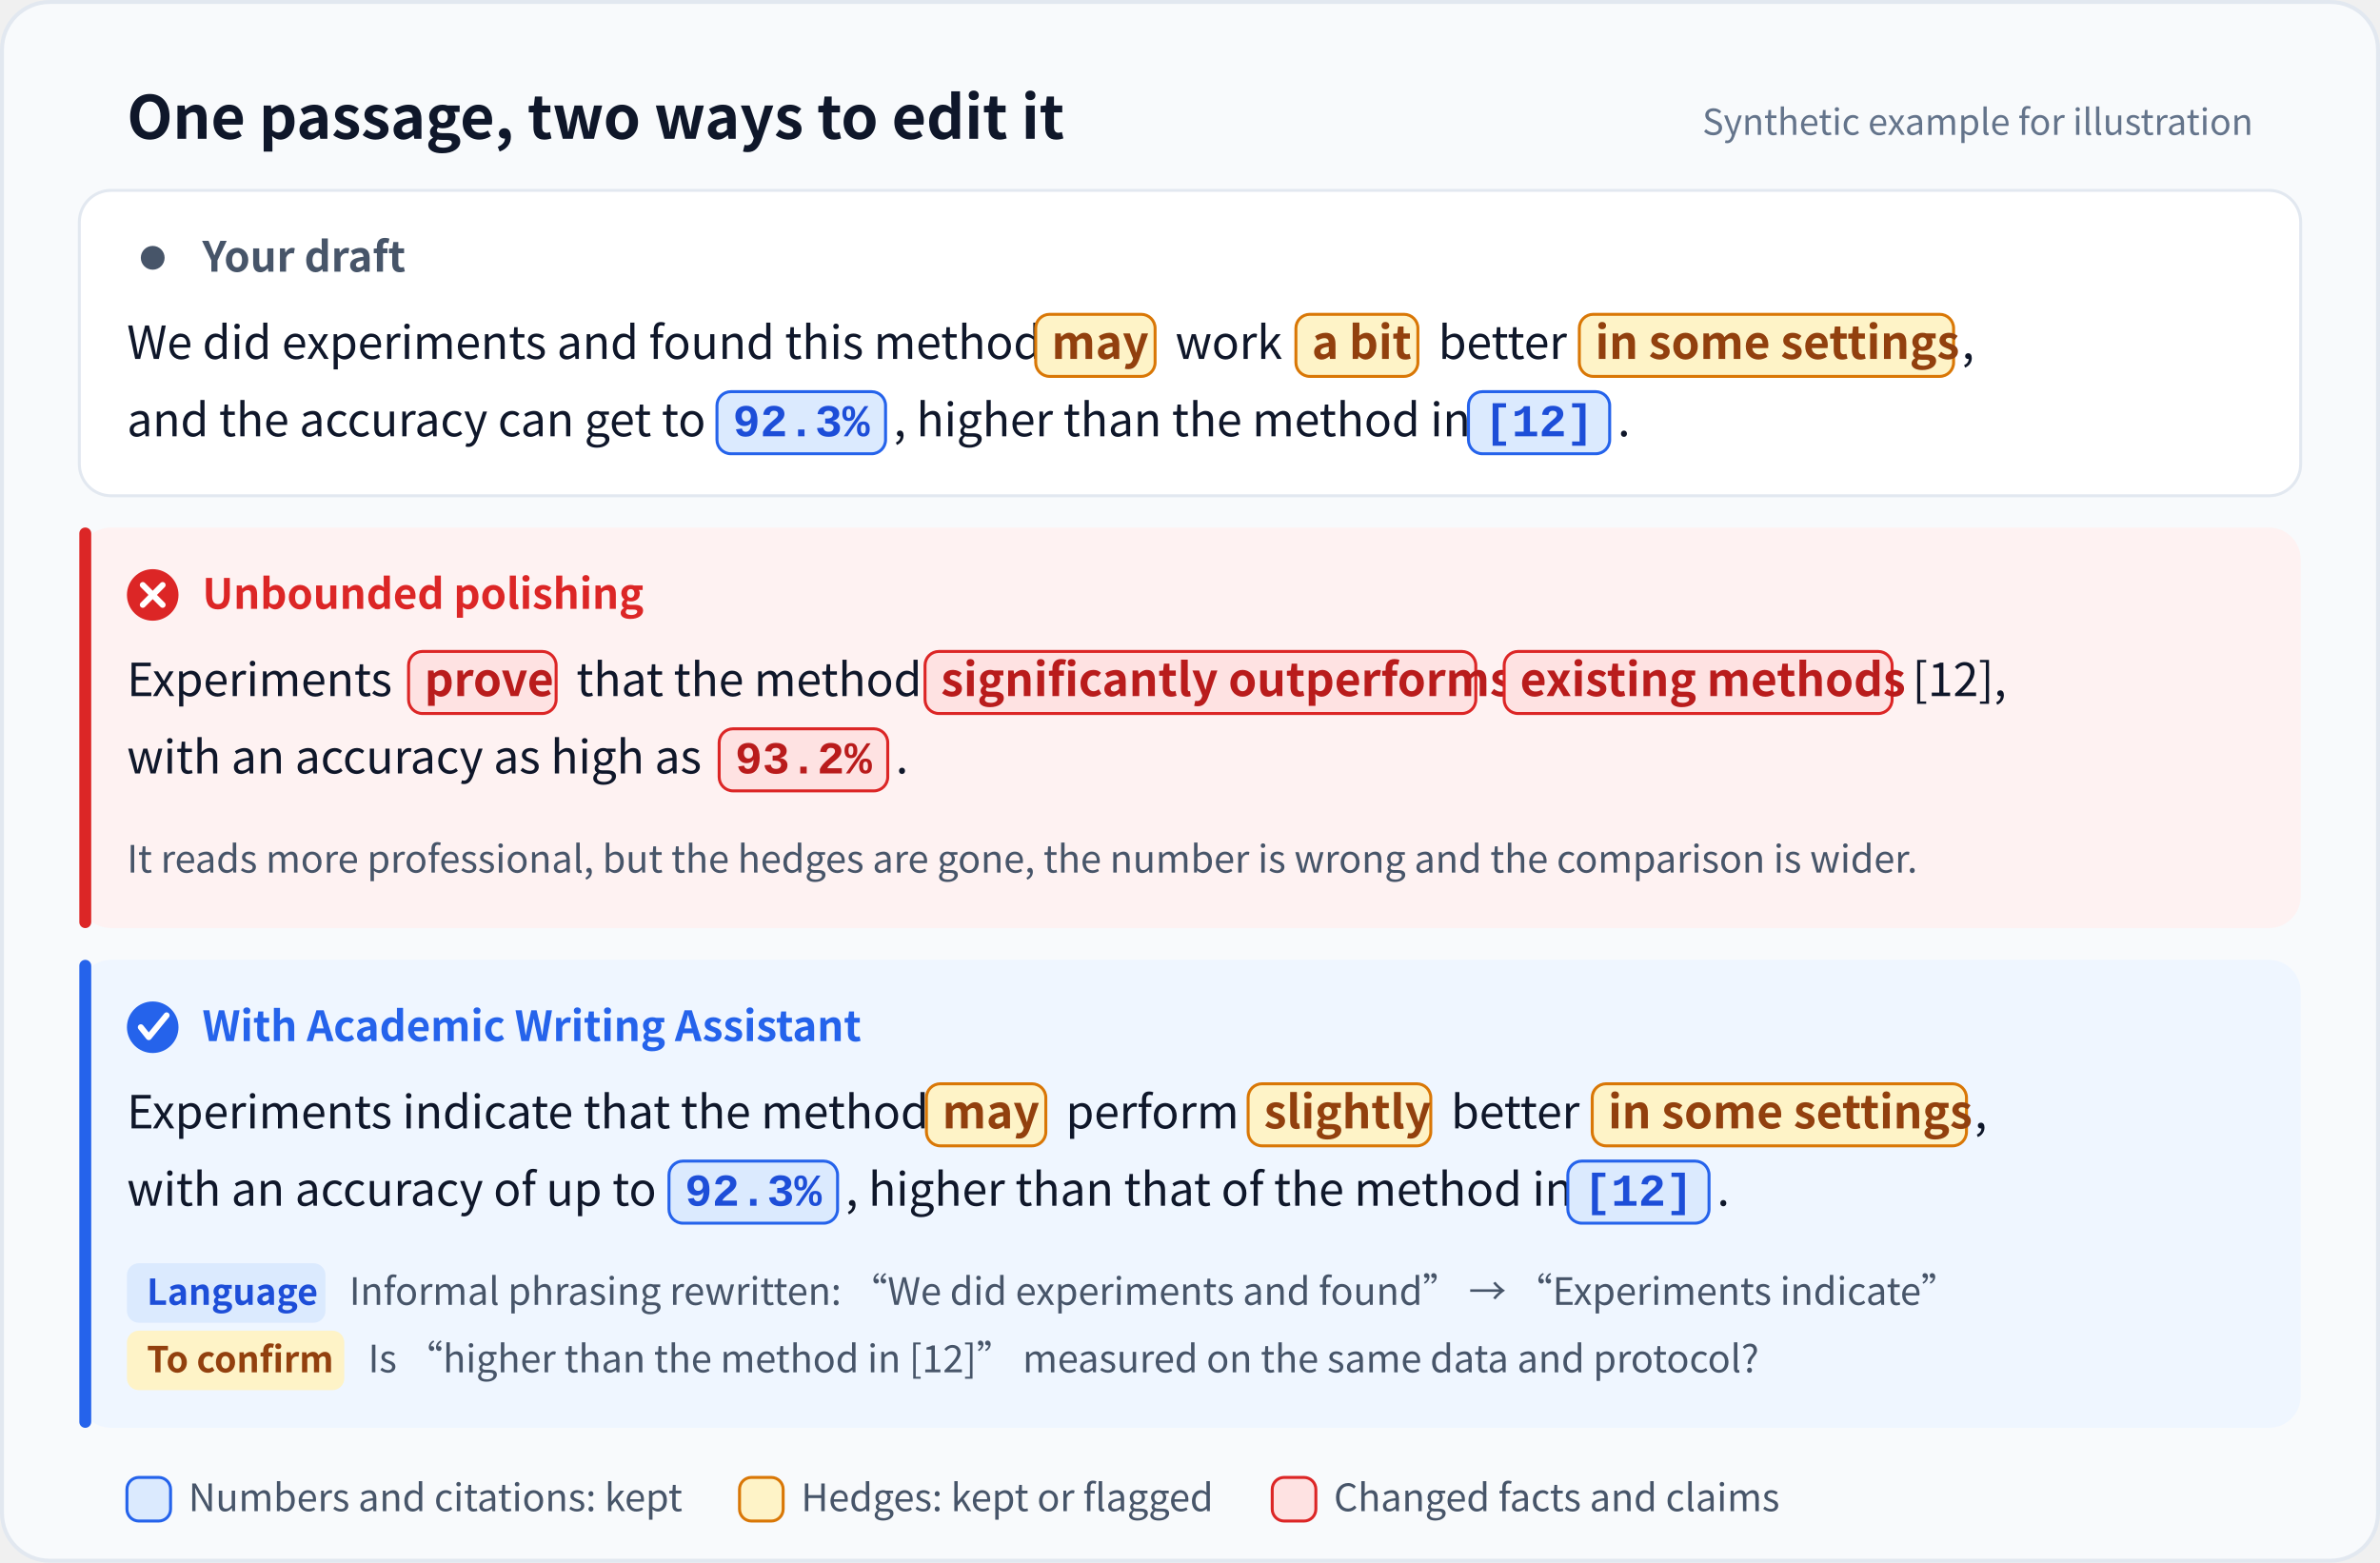
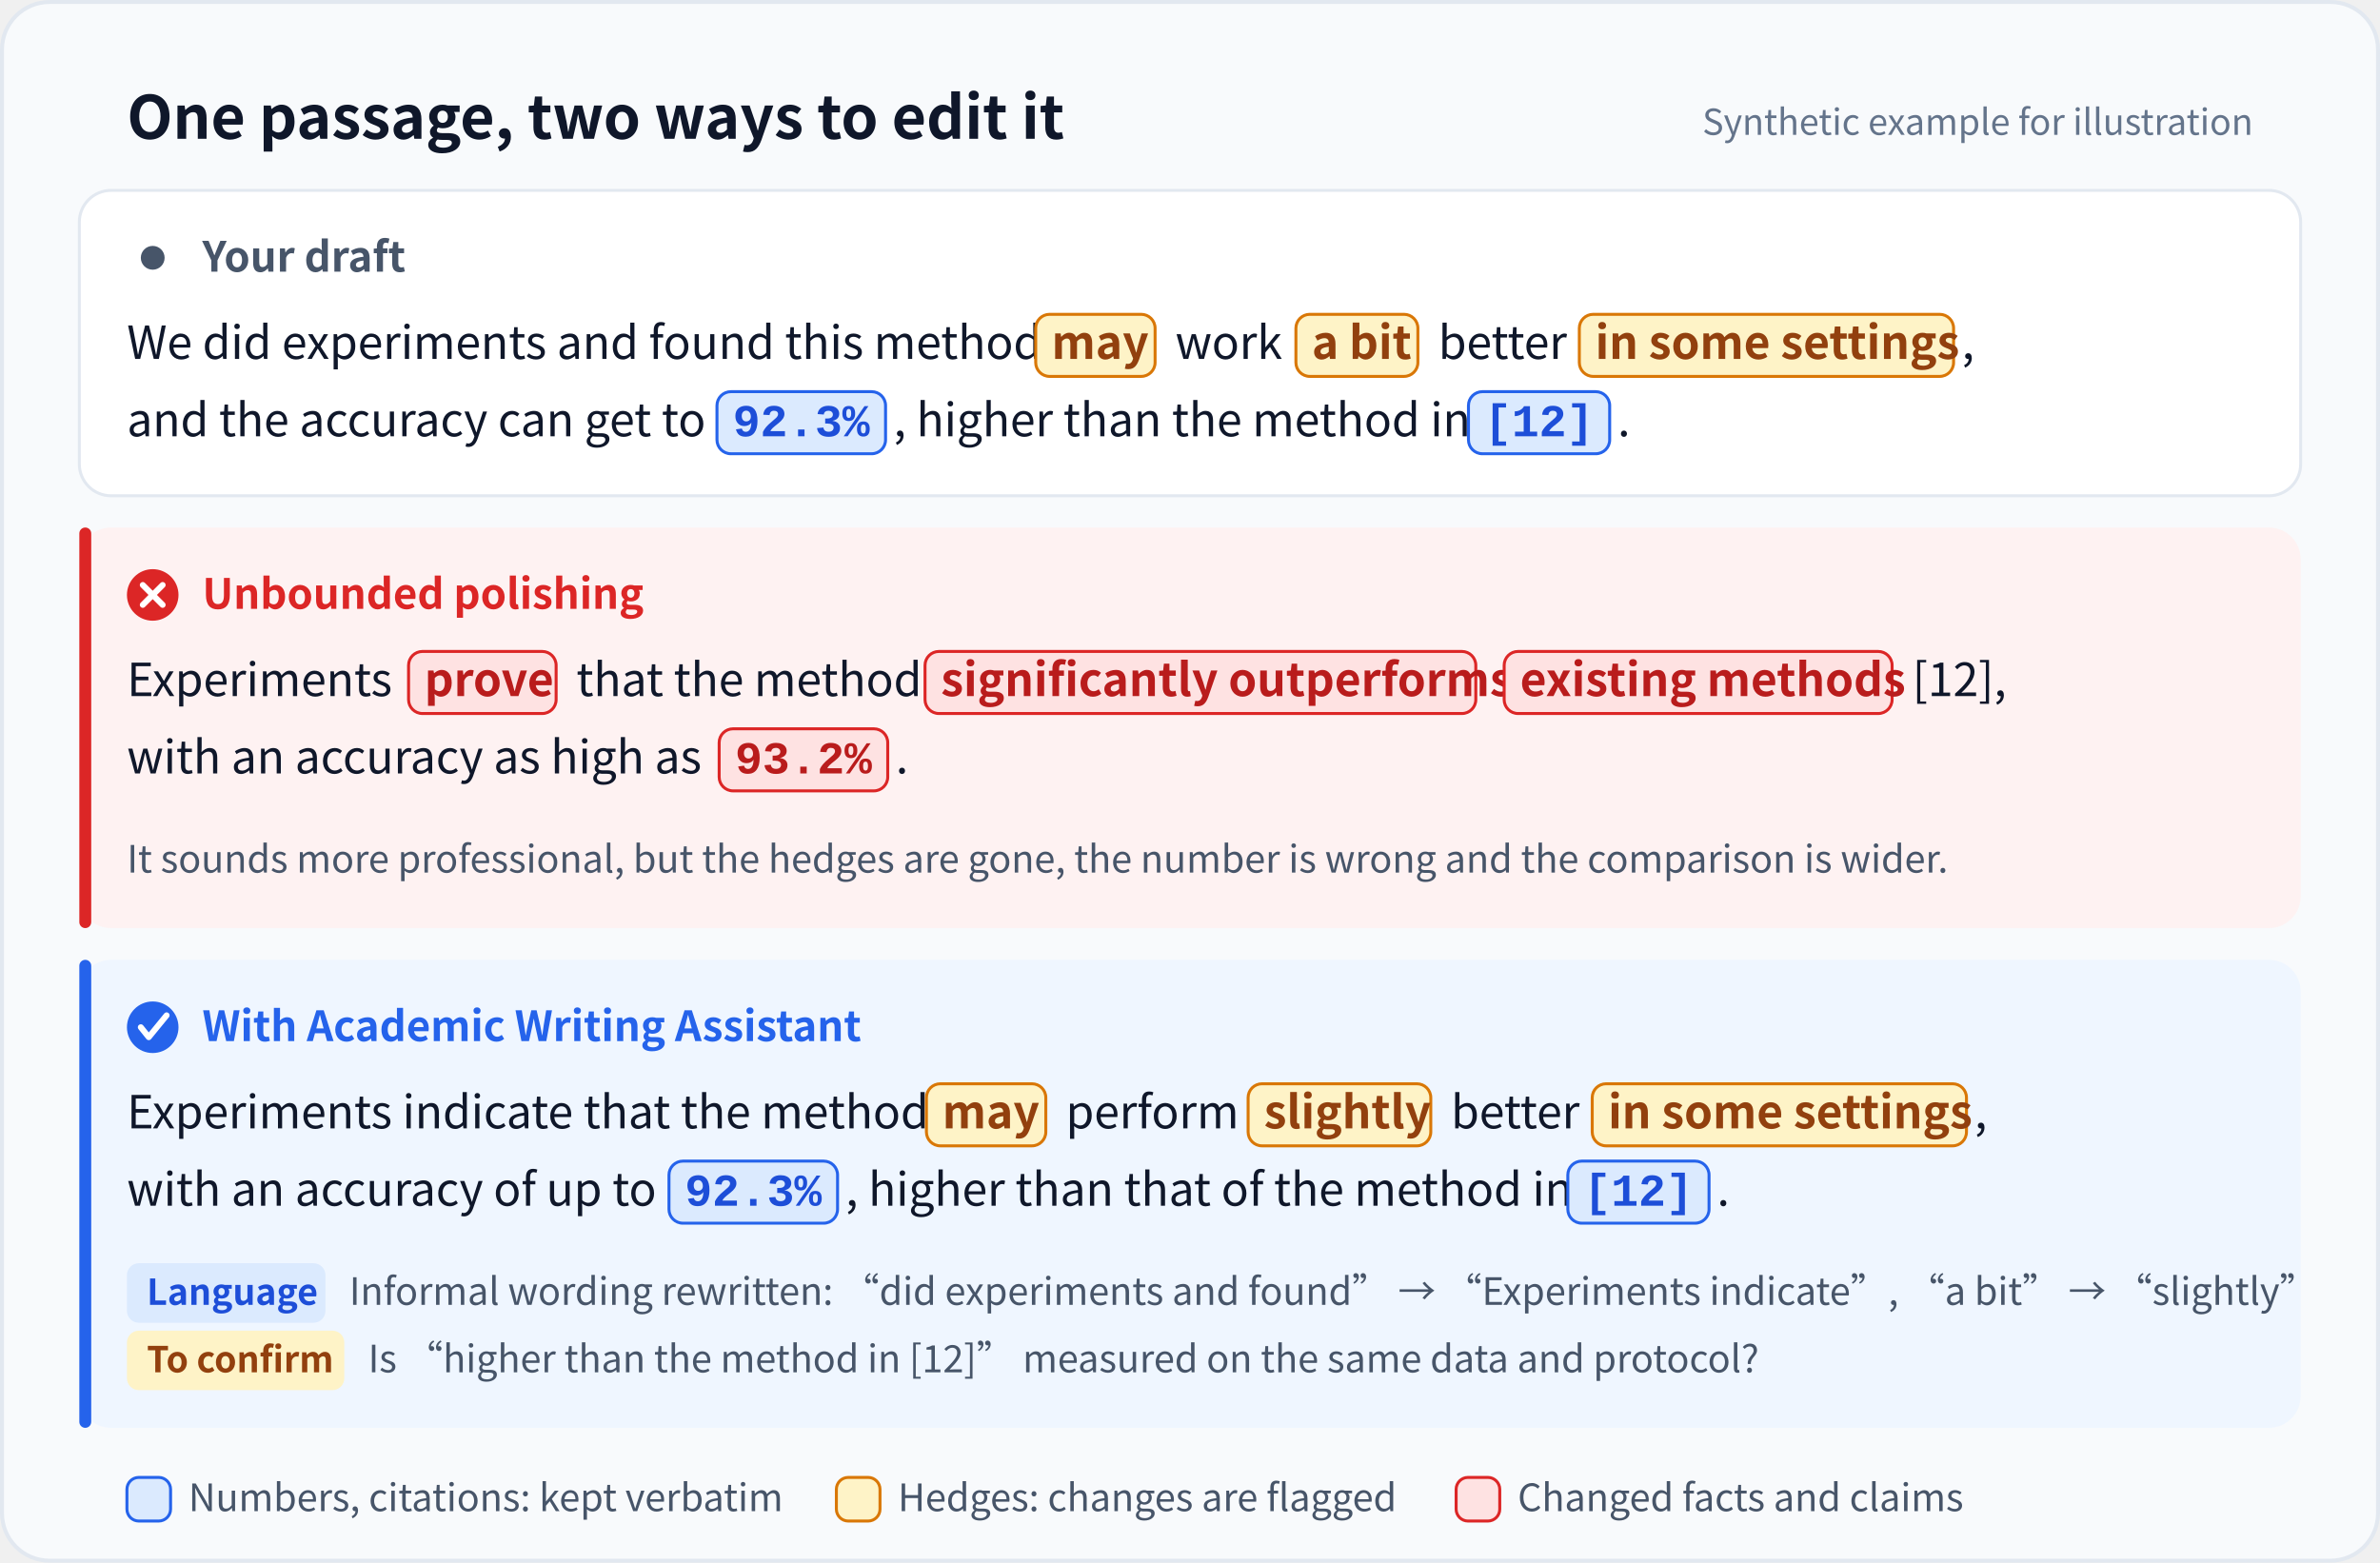
<svg xmlns="http://www.w3.org/2000/svg" width="1200" height="788" viewBox="0 0 1200 788" role="img" aria-labelledby="title desc">
  <rect x="1" y="1" width="1198" height="786" rx="24" fill="#F8FAFC" stroke="#E2E8F0" stroke-width="2" />
  <g id="header">
-     <text x="64.0" y="70.0" font-family="-apple-system, BlinkMacSystemFont, 'Segoe UI', 'PingFang SC', 'Hiragino Sans GB', 'Microsoft YaHei', 'Noto Sans CJK SC', sans-serif" font-size="30" font-weight="700" fill="#0F172A" textLength="439.5" lengthAdjust="spacing">One passage, two ways to edit it</text>
-     <text x="1136.0" y="68.0" font-family="-apple-system, BlinkMacSystemFont, 'Segoe UI', 'PingFang SC', 'Hiragino Sans GB', 'Microsoft YaHei', 'Noto Sans CJK SC', sans-serif" font-size="18" font-weight="400" fill="#64748B" text-anchor="end" textLength="271.6" lengthAdjust="spacing">Synthetic example for illustration</text>
+     <text x="64.0" y="70.0" font-family="-apple-system, BlinkMacSystemFont, 'Segoe UI', 'PingFang SC', 'Hiragino Sans GB', 'Microsoft YaHei', 'Noto Sans CJK SC', sans-serif" font-size="30" font-weight="700" fill="#0F172A" textLength="439.5" lengthAdjust="spacingAndGlyphs">One passage, two ways to edit it</text>
+     <text x="1136.0" y="68.0" font-family="-apple-system, BlinkMacSystemFont, 'Segoe UI', 'PingFang SC', 'Hiragino Sans GB', 'Microsoft YaHei', 'Noto Sans CJK SC', sans-serif" font-size="18" font-weight="400" fill="#64748B" text-anchor="end" textLength="271.6" lengthAdjust="spacingAndGlyphs">Synthetic example for illustration</text>
  </g>
  <g id="original">
    <rect x="40" y="96" width="1120" height="154" rx="16" fill="#FFFFFF" stroke="#E2E8F0" stroke-width="1.5" />
    <circle cx="77" cy="130" r="6" fill="#475569" />
-     <text x="102.0" y="137.0" font-family="-apple-system, BlinkMacSystemFont, 'Segoe UI', 'PingFang SC', 'Hiragino Sans GB', 'Microsoft YaHei', 'Noto Sans CJK SC', sans-serif" font-size="21" font-weight="700" fill="#475569" textLength="95.1" lengthAdjust="spacing">Your draft</text>
-     <text x="64.0" y="181.0" font-family="-apple-system, BlinkMacSystemFont, 'Segoe UI', 'PingFang SC', 'Hiragino Sans GB', 'Microsoft YaHei', 'Noto Sans CJK SC', sans-serif" font-size="23" font-weight="400" fill="#0F172A" textLength="448.0" lengthAdjust="spacing">We did experiments and found this method</text>
+     <text x="102.0" y="137.0" font-family="-apple-system, BlinkMacSystemFont, 'Segoe UI', 'PingFang SC', 'Hiragino Sans GB', 'Microsoft YaHei', 'Noto Sans CJK SC', sans-serif" font-size="21" font-weight="700" fill="#475569" textLength="95.1" lengthAdjust="spacingAndGlyphs">Your draft</text>
+     <text x="64.0" y="181.0" font-family="-apple-system, BlinkMacSystemFont, 'Segoe UI', 'PingFang SC', 'Hiragino Sans GB', 'Microsoft YaHei', 'Noto Sans CJK SC', sans-serif" font-size="23" font-weight="400" fill="#0F172A" textLength="448.0" lengthAdjust="spacingAndGlyphs">We did experiments and found this method</text>
    <rect x="522.2" y="158.5" width="60.2" height="31.3" rx="7" fill="#FEF3C7" stroke="#D97706" stroke-width="1.5" />
-     <text x="530.2" y="181.0" font-family="-apple-system, BlinkMacSystemFont, 'Segoe UI', 'PingFang SC', 'Hiragino Sans GB', 'Microsoft YaHei', 'Noto Sans CJK SC', sans-serif" font-size="23" font-weight="600" fill="#92400E" textLength="44.2" lengthAdjust="spacing">may</text>
-     <text x="592.6" y="181.0" font-family="-apple-system, BlinkMacSystemFont, 'Segoe UI', 'PingFang SC', 'Hiragino Sans GB', 'Microsoft YaHei', 'Noto Sans CJK SC', sans-serif" font-size="23" font-weight="400" fill="#0F172A" textLength="50.6" lengthAdjust="spacing">work</text>
+     <text x="530.2" y="181.0" font-family="-apple-system, BlinkMacSystemFont, 'Segoe UI', 'PingFang SC', 'Hiragino Sans GB', 'Microsoft YaHei', 'Noto Sans CJK SC', sans-serif" font-size="23" font-weight="600" fill="#92400E" textLength="44.2" lengthAdjust="spacingAndGlyphs">may</text>
+     <text x="592.6" y="181.0" font-family="-apple-system, BlinkMacSystemFont, 'Segoe UI', 'PingFang SC', 'Hiragino Sans GB', 'Microsoft YaHei', 'Noto Sans CJK SC', sans-serif" font-size="23" font-weight="400" fill="#0F172A" textLength="50.6" lengthAdjust="spacingAndGlyphs">work</text>
    <rect x="653.4" y="158.5" width="61.5" height="31.3" rx="7" fill="#FEF3C7" stroke="#D97706" stroke-width="1.5" />
-     <text x="661.4" y="181.0" font-family="-apple-system, BlinkMacSystemFont, 'Segoe UI', 'PingFang SC', 'Hiragino Sans GB', 'Microsoft YaHei', 'Noto Sans CJK SC', sans-serif" font-size="23" font-weight="600" fill="#92400E" textLength="45.5" lengthAdjust="spacing">a bit</text>
-     <text x="725.2" y="181.0" font-family="-apple-system, BlinkMacSystemFont, 'Segoe UI', 'PingFang SC', 'Hiragino Sans GB', 'Microsoft YaHei', 'Noto Sans CJK SC', sans-serif" font-size="23" font-weight="400" fill="#0F172A" textLength="61.0" lengthAdjust="spacing">better</text>
+     <text x="661.4" y="181.0" font-family="-apple-system, BlinkMacSystemFont, 'Segoe UI', 'PingFang SC', 'Hiragino Sans GB', 'Microsoft YaHei', 'Noto Sans CJK SC', sans-serif" font-size="23" font-weight="600" fill="#92400E" textLength="45.5" lengthAdjust="spacingAndGlyphs">a bit</text>
+     <text x="725.2" y="181.0" font-family="-apple-system, BlinkMacSystemFont, 'Segoe UI', 'PingFang SC', 'Hiragino Sans GB', 'Microsoft YaHei', 'Noto Sans CJK SC', sans-serif" font-size="23" font-weight="400" fill="#0F172A" textLength="61.0" lengthAdjust="spacingAndGlyphs">better</text>
    <rect x="796.3" y="158.5" width="188.7" height="31.3" rx="7" fill="#FEF3C7" stroke="#D97706" stroke-width="1.5" />
-     <text x="804.3" y="181.0" font-family="-apple-system, BlinkMacSystemFont, 'Segoe UI', 'PingFang SC', 'Hiragino Sans GB', 'Microsoft YaHei', 'Noto Sans CJK SC', sans-serif" font-size="23" font-weight="600" fill="#92400E" textLength="172.7" lengthAdjust="spacing">in some settings</text>
-     <text x="989.1" y="181.0" font-family="-apple-system, BlinkMacSystemFont, 'Segoe UI', 'PingFang SC', 'Hiragino Sans GB', 'Microsoft YaHei', 'Noto Sans CJK SC', sans-serif" font-size="23" font-weight="400" fill="#0F172A" textLength="6.2" lengthAdjust="spacing">,</text>
-     <text x="64.0" y="220.0" font-family="-apple-system, BlinkMacSystemFont, 'Segoe UI', 'PingFang SC', 'Hiragino Sans GB', 'Microsoft YaHei', 'Noto Sans CJK SC', sans-serif" font-size="23" font-weight="400" fill="#0F172A" textLength="287.3" lengthAdjust="spacing">and the accuracy can get to</text>
+     <text x="804.3" y="181.0" font-family="-apple-system, BlinkMacSystemFont, 'Segoe UI', 'PingFang SC', 'Hiragino Sans GB', 'Microsoft YaHei', 'Noto Sans CJK SC', sans-serif" font-size="23" font-weight="600" fill="#92400E" textLength="172.7" lengthAdjust="spacingAndGlyphs">in some settings</text>
+     <text x="989.1" y="181.0" font-family="-apple-system, BlinkMacSystemFont, 'Segoe UI', 'PingFang SC', 'Hiragino Sans GB', 'Microsoft YaHei', 'Noto Sans CJK SC', sans-serif" font-size="23" font-weight="400" fill="#0F172A" textLength="6.2" lengthAdjust="spacingAndGlyphs">,</text>
+     <text x="64.0" y="220.0" font-family="-apple-system, BlinkMacSystemFont, 'Segoe UI', 'PingFang SC', 'Hiragino Sans GB', 'Microsoft YaHei', 'Noto Sans CJK SC', sans-serif" font-size="23" font-weight="400" fill="#0F172A" textLength="287.3" lengthAdjust="spacingAndGlyphs">and the accuracy can get to</text>
    <rect x="361.5" y="197.5" width="85.0" height="31.3" rx="7" fill="#DBEAFE" stroke="#2563EB" stroke-width="1.5" />
-     <text x="369.5" y="220.0" font-family="ui-monospace, SFMono-Regular, Menlo, Consolas, 'Liberation Mono', monospace" font-size="23" font-weight="600" fill="#1D4ED8" textLength="69.0" lengthAdjust="spacing">92.3%</text>
-     <text x="450.5" y="220.0" font-family="-apple-system, BlinkMacSystemFont, 'Segoe UI', 'PingFang SC', 'Hiragino Sans GB', 'Microsoft YaHei', 'Noto Sans CJK SC', sans-serif" font-size="23" font-weight="400" fill="#0F172A" textLength="279.7" lengthAdjust="spacing">, higher than the method in</text>
+     <text x="369.5" y="220.0" font-family="ui-monospace, SFMono-Regular, Menlo, Consolas, 'Liberation Mono', monospace" font-size="23" font-weight="600" fill="#1D4ED8" textLength="69.0" lengthAdjust="spacingAndGlyphs">92.3%</text>
+     <text x="450.5" y="220.0" font-family="-apple-system, BlinkMacSystemFont, 'Segoe UI', 'PingFang SC', 'Hiragino Sans GB', 'Microsoft YaHei', 'Noto Sans CJK SC', sans-serif" font-size="23" font-weight="400" fill="#0F172A" textLength="279.7" lengthAdjust="spacingAndGlyphs">, higher than the method in</text>
    <rect x="740.4" y="197.5" width="71.2" height="31.3" rx="7" fill="#DBEAFE" stroke="#2563EB" stroke-width="1.5" />
-     <text x="748.4" y="220.0" font-family="ui-monospace, SFMono-Regular, Menlo, Consolas, 'Liberation Mono', monospace" font-size="23" font-weight="600" fill="#1D4ED8" textLength="55.2" lengthAdjust="spacing">[12]</text>
-     <text x="815.6" y="220.0" font-family="-apple-system, BlinkMacSystemFont, 'Segoe UI', 'PingFang SC', 'Hiragino Sans GB', 'Microsoft YaHei', 'Noto Sans CJK SC', sans-serif" font-size="23" font-weight="400" fill="#0F172A" textLength="6.2" lengthAdjust="spacing">.</text>
+     <text x="748.4" y="220.0" font-family="ui-monospace, SFMono-Regular, Menlo, Consolas, 'Liberation Mono', monospace" font-size="23" font-weight="600" fill="#1D4ED8" textLength="55.2" lengthAdjust="spacingAndGlyphs">[12]</text>
+     <text x="815.6" y="220.0" font-family="-apple-system, BlinkMacSystemFont, 'Segoe UI', 'PingFang SC', 'Hiragino Sans GB', 'Microsoft YaHei', 'Noto Sans CJK SC', sans-serif" font-size="23" font-weight="400" fill="#0F172A" textLength="6.2" lengthAdjust="spacingAndGlyphs">.</text>
  </g>
  <g id="unbounded">
    <rect x="40" y="266" width="1120" height="202" rx="16" fill="#FEF2F2" />
    <rect x="40" y="266" width="6" height="202" rx="3" fill="#DC2626" />
    <circle cx="77" cy="300" r="13" fill="#DC2626" />
    <path d="M72 295L82 305M82 295L72 305" fill="none" stroke="#FFFFFF" stroke-width="3" stroke-linecap="round" />
-     <text x="102.0" y="307.0" font-family="-apple-system, BlinkMacSystemFont, 'Segoe UI', 'PingFang SC', 'Hiragino Sans GB', 'Microsoft YaHei', 'Noto Sans CJK SC', sans-serif" font-size="21" font-weight="700" fill="#DC2626" textLength="201.6" lengthAdjust="spacing">Unbounded polishing</text>
-     <text x="64.0" y="351.0" font-family="-apple-system, BlinkMacSystemFont, 'Segoe UI', 'PingFang SC', 'Hiragino Sans GB', 'Microsoft YaHei', 'Noto Sans CJK SC', sans-serif" font-size="23" font-weight="400" fill="#0F172A" textLength="131.8" lengthAdjust="spacing">Experiments</text>
+     <text x="102.0" y="307.0" font-family="-apple-system, BlinkMacSystemFont, 'Segoe UI', 'PingFang SC', 'Hiragino Sans GB', 'Microsoft YaHei', 'Noto Sans CJK SC', sans-serif" font-size="21" font-weight="700" fill="#DC2626" textLength="201.6" lengthAdjust="spacingAndGlyphs">Unbounded polishing</text>
+     <text x="64.0" y="351.0" font-family="-apple-system, BlinkMacSystemFont, 'Segoe UI', 'PingFang SC', 'Hiragino Sans GB', 'Microsoft YaHei', 'Noto Sans CJK SC', sans-serif" font-size="23" font-weight="400" fill="#0F172A" textLength="131.8" lengthAdjust="spacingAndGlyphs">Experiments</text>
    <rect x="206.0" y="328.5" width="74.4" height="31.3" rx="7" fill="#FEE2E2" stroke="#DC2626" stroke-width="1.5" />
-     <text x="214.0" y="351.0" font-family="-apple-system, BlinkMacSystemFont, 'Segoe UI', 'PingFang SC', 'Hiragino Sans GB', 'Microsoft YaHei', 'Noto Sans CJK SC', sans-serif" font-size="23" font-weight="600" fill="#B91C1C" textLength="58.4" lengthAdjust="spacing">prove</text>
-     <text x="290.6" y="351.0" font-family="-apple-system, BlinkMacSystemFont, 'Segoe UI', 'PingFang SC', 'Hiragino Sans GB', 'Microsoft YaHei', 'Noto Sans CJK SC', sans-serif" font-size="23" font-weight="400" fill="#0F172A" textLength="165.6" lengthAdjust="spacing">that the method</text>
+     <text x="214.0" y="351.0" font-family="-apple-system, BlinkMacSystemFont, 'Segoe UI', 'PingFang SC', 'Hiragino Sans GB', 'Microsoft YaHei', 'Noto Sans CJK SC', sans-serif" font-size="23" font-weight="600" fill="#B91C1C" textLength="58.4" lengthAdjust="spacingAndGlyphs">prove</text>
+     <text x="290.6" y="351.0" font-family="-apple-system, BlinkMacSystemFont, 'Segoe UI', 'PingFang SC', 'Hiragino Sans GB', 'Microsoft YaHei', 'Noto Sans CJK SC', sans-serif" font-size="23" font-weight="400" fill="#0F172A" textLength="165.6" lengthAdjust="spacingAndGlyphs">that the method</text>
    <rect x="466.4" y="328.5" width="277.7" height="31.3" rx="7" fill="#FEE2E2" stroke="#DC2626" stroke-width="1.5" />
-     <text x="474.4" y="351.0" font-family="-apple-system, BlinkMacSystemFont, 'Segoe UI', 'PingFang SC', 'Hiragino Sans GB', 'Microsoft YaHei', 'Noto Sans CJK SC', sans-serif" font-size="23" font-weight="600" fill="#B91C1C" textLength="261.7" lengthAdjust="spacing">significantly outperforms</text>
+     <text x="474.4" y="351.0" font-family="-apple-system, BlinkMacSystemFont, 'Segoe UI', 'PingFang SC', 'Hiragino Sans GB', 'Microsoft YaHei', 'Noto Sans CJK SC', sans-serif" font-size="23" font-weight="600" fill="#B91C1C" textLength="261.7" lengthAdjust="spacingAndGlyphs">significantly outperforms</text>
    <rect x="758.4" y="328.5" width="195.6" height="31.3" rx="7" fill="#FEE2E2" stroke="#DC2626" stroke-width="1.5" />
-     <text x="766.4" y="351.0" font-family="-apple-system, BlinkMacSystemFont, 'Segoe UI', 'PingFang SC', 'Hiragino Sans GB', 'Microsoft YaHei', 'Noto Sans CJK SC', sans-serif" font-size="23" font-weight="600" fill="#B91C1C" textLength="179.6" lengthAdjust="spacing">existing methods</text>
-     <text x="964.2" y="351.0" font-family="-apple-system, BlinkMacSystemFont, 'Segoe UI', 'PingFang SC', 'Hiragino Sans GB', 'Microsoft YaHei', 'Noto Sans CJK SC', sans-serif" font-size="23" font-weight="400" fill="#0F172A" textLength="49.4" lengthAdjust="spacing">[12],</text>
-     <text x="64.0" y="390.0" font-family="-apple-system, BlinkMacSystemFont, 'Segoe UI', 'PingFang SC', 'Hiragino Sans GB', 'Microsoft YaHei', 'Noto Sans CJK SC', sans-serif" font-size="23" font-weight="400" fill="#0F172A" textLength="288.4" lengthAdjust="spacing">with an accuracy as high as</text>
+     <text x="766.4" y="351.0" font-family="-apple-system, BlinkMacSystemFont, 'Segoe UI', 'PingFang SC', 'Hiragino Sans GB', 'Microsoft YaHei', 'Noto Sans CJK SC', sans-serif" font-size="23" font-weight="600" fill="#B91C1C" textLength="179.6" lengthAdjust="spacingAndGlyphs">existing methods</text>
+     <text x="964.2" y="351.0" font-family="-apple-system, BlinkMacSystemFont, 'Segoe UI', 'PingFang SC', 'Hiragino Sans GB', 'Microsoft YaHei', 'Noto Sans CJK SC', sans-serif" font-size="23" font-weight="400" fill="#0F172A" textLength="49.4" lengthAdjust="spacingAndGlyphs">[12],</text>
+     <text x="64.0" y="390.0" font-family="-apple-system, BlinkMacSystemFont, 'Segoe UI', 'PingFang SC', 'Hiragino Sans GB', 'Microsoft YaHei', 'Noto Sans CJK SC', sans-serif" font-size="23" font-weight="400" fill="#0F172A" textLength="288.4" lengthAdjust="spacingAndGlyphs">with an accuracy as high as</text>
    <rect x="362.6" y="367.5" width="85.0" height="31.3" rx="7" fill="#FEE2E2" stroke="#DC2626" stroke-width="1.5" />
-     <text x="370.6" y="390.0" font-family="ui-monospace, SFMono-Regular, Menlo, Consolas, 'Liberation Mono', monospace" font-size="23" font-weight="600" fill="#B91C1C" textLength="69.0" lengthAdjust="spacing">93.2%</text>
-     <text x="451.6" y="390.0" font-family="-apple-system, BlinkMacSystemFont, 'Segoe UI', 'PingFang SC', 'Hiragino Sans GB', 'Microsoft YaHei', 'Noto Sans CJK SC', sans-serif" font-size="23" font-weight="400" fill="#0F172A" textLength="6.2" lengthAdjust="spacing">.</text>
-     <text x="64.0" y="440.0" font-family="-apple-system, BlinkMacSystemFont, 'Segoe UI', 'PingFang SC', 'Hiragino Sans GB', 'Microsoft YaHei', 'Noto Sans CJK SC', sans-serif" font-size="19" font-weight="400" fill="#475569" textLength="881.4" lengthAdjust="spacing">It reads more professional, but the hedges are gone, the number is wrong and the comparison is wider.</text>
+     <text x="370.6" y="390.0" font-family="ui-monospace, SFMono-Regular, Menlo, Consolas, 'Liberation Mono', monospace" font-size="23" font-weight="600" fill="#B91C1C" textLength="69.0" lengthAdjust="spacingAndGlyphs">93.2%</text>
+     <text x="451.6" y="390.0" font-family="-apple-system, BlinkMacSystemFont, 'Segoe UI', 'PingFang SC', 'Hiragino Sans GB', 'Microsoft YaHei', 'Noto Sans CJK SC', sans-serif" font-size="23" font-weight="400" fill="#0F172A" textLength="6.2" lengthAdjust="spacingAndGlyphs">.</text>
+     <text x="64.0" y="440.0" font-family="-apple-system, BlinkMacSystemFont, 'Segoe UI', 'PingFang SC', 'Hiragino Sans GB', 'Microsoft YaHei', 'Noto Sans CJK SC', sans-serif" font-size="19" font-weight="400" fill="#475569" textLength="897.4" lengthAdjust="spacingAndGlyphs">It sounds more professional, but the hedges are gone, the number is wrong and the comparison is wider.</text>
  </g>
  <g id="skill">
    <rect x="40" y="484" width="1120" height="236" rx="16" fill="#EFF6FF" />
    <rect x="40" y="484" width="6" height="236" rx="3" fill="#2563EB" />
    <circle cx="77" cy="518" r="13" fill="#2563EB" />
    <path d="M71 518L75 523L84 512" fill="none" stroke="#FFFFFF" stroke-width="3" stroke-linecap="round" stroke-linejoin="round" />
-     <text x="102.0" y="525.0" font-family="-apple-system, BlinkMacSystemFont, 'Segoe UI', 'PingFang SC', 'Hiragino Sans GB', 'Microsoft YaHei', 'Noto Sans CJK SC', sans-serif" font-size="21" font-weight="700" fill="#2563EB" textLength="311.8" lengthAdjust="spacing">With Academic Writing Assistant</text>
-     <text x="64.0" y="569.0" font-family="-apple-system, BlinkMacSystemFont, 'Segoe UI', 'PingFang SC', 'Hiragino Sans GB', 'Microsoft YaHei', 'Noto Sans CJK SC', sans-serif" font-size="23" font-weight="400" fill="#0F172A" textLength="392.8" lengthAdjust="spacing">Experiments indicate that the method</text>
+     <text x="102.0" y="525.0" font-family="-apple-system, BlinkMacSystemFont, 'Segoe UI', 'PingFang SC', 'Hiragino Sans GB', 'Microsoft YaHei', 'Noto Sans CJK SC', sans-serif" font-size="21" font-weight="700" fill="#2563EB" textLength="311.8" lengthAdjust="spacingAndGlyphs">With Academic Writing Assistant</text>
+     <text x="64.0" y="569.0" font-family="-apple-system, BlinkMacSystemFont, 'Segoe UI', 'PingFang SC', 'Hiragino Sans GB', 'Microsoft YaHei', 'Noto Sans CJK SC', sans-serif" font-size="23" font-weight="400" fill="#0F172A" textLength="392.8" lengthAdjust="spacingAndGlyphs">Experiments indicate that the method</text>
    <rect x="467.1" y="546.5" width="60.2" height="31.3" rx="7" fill="#FEF3C7" stroke="#D97706" stroke-width="1.5" />
-     <text x="475.1" y="569.0" font-family="-apple-system, BlinkMacSystemFont, 'Segoe UI', 'PingFang SC', 'Hiragino Sans GB', 'Microsoft YaHei', 'Noto Sans CJK SC', sans-serif" font-size="23" font-weight="600" fill="#92400E" textLength="44.2" lengthAdjust="spacing">may</text>
-     <text x="537.4" y="569.0" font-family="-apple-system, BlinkMacSystemFont, 'Segoe UI', 'PingFang SC', 'Hiragino Sans GB', 'Microsoft YaHei', 'Noto Sans CJK SC', sans-serif" font-size="23" font-weight="400" fill="#0F172A" textLength="81.7" lengthAdjust="spacing">perform</text>
+     <text x="475.1" y="569.0" font-family="-apple-system, BlinkMacSystemFont, 'Segoe UI', 'PingFang SC', 'Hiragino Sans GB', 'Microsoft YaHei', 'Noto Sans CJK SC', sans-serif" font-size="23" font-weight="600" fill="#92400E" textLength="44.2" lengthAdjust="spacingAndGlyphs">may</text>
+     <text x="537.4" y="569.0" font-family="-apple-system, BlinkMacSystemFont, 'Segoe UI', 'PingFang SC', 'Hiragino Sans GB', 'Microsoft YaHei', 'Noto Sans CJK SC', sans-serif" font-size="23" font-weight="400" fill="#0F172A" textLength="81.7" lengthAdjust="spacingAndGlyphs">perform</text>
    <rect x="629.3" y="546.5" width="92.1" height="31.3" rx="7" fill="#FEF3C7" stroke="#D97706" stroke-width="1.5" />
-     <text x="637.3" y="569.0" font-family="-apple-system, BlinkMacSystemFont, 'Segoe UI', 'PingFang SC', 'Hiragino Sans GB', 'Microsoft YaHei', 'Noto Sans CJK SC', sans-serif" font-size="23" font-weight="600" fill="#92400E" textLength="76.1" lengthAdjust="spacing">slightly</text>
-     <text x="731.6" y="569.0" font-family="-apple-system, BlinkMacSystemFont, 'Segoe UI', 'PingFang SC', 'Hiragino Sans GB', 'Microsoft YaHei', 'Noto Sans CJK SC', sans-serif" font-size="23" font-weight="400" fill="#0F172A" textLength="61.0" lengthAdjust="spacing">better</text>
+     <text x="637.3" y="569.0" font-family="-apple-system, BlinkMacSystemFont, 'Segoe UI', 'PingFang SC', 'Hiragino Sans GB', 'Microsoft YaHei', 'Noto Sans CJK SC', sans-serif" font-size="23" font-weight="600" fill="#92400E" textLength="76.1" lengthAdjust="spacingAndGlyphs">slightly</text>
+     <text x="731.6" y="569.0" font-family="-apple-system, BlinkMacSystemFont, 'Segoe UI', 'PingFang SC', 'Hiragino Sans GB', 'Microsoft YaHei', 'Noto Sans CJK SC', sans-serif" font-size="23" font-weight="400" fill="#0F172A" textLength="61.0" lengthAdjust="spacingAndGlyphs">better</text>
    <rect x="802.8" y="546.5" width="188.7" height="31.3" rx="7" fill="#FEF3C7" stroke="#D97706" stroke-width="1.5" />
-     <text x="810.8" y="569.0" font-family="-apple-system, BlinkMacSystemFont, 'Segoe UI', 'PingFang SC', 'Hiragino Sans GB', 'Microsoft YaHei', 'Noto Sans CJK SC', sans-serif" font-size="23" font-weight="600" fill="#92400E" textLength="172.7" lengthAdjust="spacing">in some settings</text>
-     <text x="995.5" y="569.0" font-family="-apple-system, BlinkMacSystemFont, 'Segoe UI', 'PingFang SC', 'Hiragino Sans GB', 'Microsoft YaHei', 'Noto Sans CJK SC', sans-serif" font-size="23" font-weight="400" fill="#0F172A" textLength="6.2" lengthAdjust="spacing">,</text>
-     <text x="64.0" y="608.0" font-family="-apple-system, BlinkMacSystemFont, 'Segoe UI', 'PingFang SC', 'Hiragino Sans GB', 'Microsoft YaHei', 'Noto Sans CJK SC', sans-serif" font-size="23" font-weight="400" fill="#0F172A" textLength="263.1" lengthAdjust="spacing">with an accuracy of up to</text>
+     <text x="810.8" y="569.0" font-family="-apple-system, BlinkMacSystemFont, 'Segoe UI', 'PingFang SC', 'Hiragino Sans GB', 'Microsoft YaHei', 'Noto Sans CJK SC', sans-serif" font-size="23" font-weight="600" fill="#92400E" textLength="172.7" lengthAdjust="spacingAndGlyphs">in some settings</text>
+     <text x="995.5" y="569.0" font-family="-apple-system, BlinkMacSystemFont, 'Segoe UI', 'PingFang SC', 'Hiragino Sans GB', 'Microsoft YaHei', 'Noto Sans CJK SC', sans-serif" font-size="23" font-weight="400" fill="#0F172A" textLength="6.2" lengthAdjust="spacingAndGlyphs">,</text>
+     <text x="64.0" y="608.0" font-family="-apple-system, BlinkMacSystemFont, 'Segoe UI', 'PingFang SC', 'Hiragino Sans GB', 'Microsoft YaHei', 'Noto Sans CJK SC', sans-serif" font-size="23" font-weight="400" fill="#0F172A" textLength="263.1" lengthAdjust="spacingAndGlyphs">with an accuracy of up to</text>
    <rect x="337.3" y="585.5" width="85.0" height="31.3" rx="7" fill="#DBEAFE" stroke="#2563EB" stroke-width="1.5" />
-     <text x="345.3" y="608.0" font-family="ui-monospace, SFMono-Regular, Menlo, Consolas, 'Liberation Mono', monospace" font-size="23" font-weight="600" fill="#1D4ED8" textLength="69.0" lengthAdjust="spacing">92.3%</text>
-     <text x="426.3" y="608.0" font-family="-apple-system, BlinkMacSystemFont, 'Segoe UI', 'PingFang SC', 'Hiragino Sans GB', 'Microsoft YaHei', 'Noto Sans CJK SC', sans-serif" font-size="23" font-weight="400" fill="#0F172A" textLength="354.0" lengthAdjust="spacing">, higher than that of the method in</text>
+     <text x="345.3" y="608.0" font-family="ui-monospace, SFMono-Regular, Menlo, Consolas, 'Liberation Mono', monospace" font-size="23" font-weight="600" fill="#1D4ED8" textLength="69.0" lengthAdjust="spacingAndGlyphs">92.3%</text>
+     <text x="426.3" y="608.0" font-family="-apple-system, BlinkMacSystemFont, 'Segoe UI', 'PingFang SC', 'Hiragino Sans GB', 'Microsoft YaHei', 'Noto Sans CJK SC', sans-serif" font-size="23" font-weight="400" fill="#0F172A" textLength="354.0" lengthAdjust="spacingAndGlyphs">, higher than that of the method in</text>
    <rect x="790.5" y="585.5" width="71.2" height="31.3" rx="7" fill="#DBEAFE" stroke="#2563EB" stroke-width="1.5" />
-     <text x="798.5" y="608.0" font-family="ui-monospace, SFMono-Regular, Menlo, Consolas, 'Liberation Mono', monospace" font-size="23" font-weight="600" fill="#1D4ED8" textLength="55.2" lengthAdjust="spacing">[12]</text>
-     <text x="865.7" y="608.0" font-family="-apple-system, BlinkMacSystemFont, 'Segoe UI', 'PingFang SC', 'Hiragino Sans GB', 'Microsoft YaHei', 'Noto Sans CJK SC', sans-serif" font-size="23" font-weight="400" fill="#0F172A" textLength="6.2" lengthAdjust="spacing">.</text>
+     <text x="798.5" y="608.0" font-family="ui-monospace, SFMono-Regular, Menlo, Consolas, 'Liberation Mono', monospace" font-size="23" font-weight="600" fill="#1D4ED8" textLength="55.2" lengthAdjust="spacingAndGlyphs">[12]</text>
+     <text x="865.7" y="608.0" font-family="-apple-system, BlinkMacSystemFont, 'Segoe UI', 'PingFang SC', 'Hiragino Sans GB', 'Microsoft YaHei', 'Noto Sans CJK SC', sans-serif" font-size="23" font-weight="400" fill="#0F172A" textLength="6.2" lengthAdjust="spacingAndGlyphs">.</text>
    <rect x="64" y="637" width="100.1" height="30" rx="6" fill="#DBEAFE" />
-     <text x="74.0" y="658.0" font-family="-apple-system, BlinkMacSystemFont, 'Segoe UI', 'PingFang SC', 'Hiragino Sans GB', 'Microsoft YaHei', 'Noto Sans CJK SC', sans-serif" font-size="18" font-weight="600" fill="#1D4ED8" textLength="80.1" lengthAdjust="spacing">Language</text>
-     <text x="176.1" y="658.0" font-family="-apple-system, BlinkMacSystemFont, 'Segoe UI', 'PingFang SC', 'Hiragino Sans GB', 'Microsoft YaHei', 'Noto Sans CJK SC', sans-serif" font-size="19" font-weight="400" fill="#475569" textLength="745.9" lengthAdjust="spacing">Informal phrasing rewritten: “We did experiments and found” → “Experiments indicate”</text>
+     <text x="74.0" y="658.0" font-family="-apple-system, BlinkMacSystemFont, 'Segoe UI', 'PingFang SC', 'Hiragino Sans GB', 'Microsoft YaHei', 'Noto Sans CJK SC', sans-serif" font-size="18" font-weight="600" fill="#1D4ED8" textLength="80.1" lengthAdjust="spacingAndGlyphs">Language</text>
+     <text x="176.1" y="658.0" font-family="-apple-system, BlinkMacSystemFont, 'Segoe UI', 'PingFang SC', 'Hiragino Sans GB', 'Microsoft YaHei', 'Noto Sans CJK SC', sans-serif" font-size="19" font-weight="400" fill="#475569" textLength="877.8" lengthAdjust="spacingAndGlyphs">Informal wording rewritten: “did experiments and found” → “Experiments indicate”, “a bit” → “slightly”</text>
    <rect x="64" y="671" width="109.6" height="30" rx="6" fill="#FEF3C7" />
-     <text x="74.0" y="692.0" font-family="-apple-system, BlinkMacSystemFont, 'Segoe UI', 'PingFang SC', 'Hiragino Sans GB', 'Microsoft YaHei', 'Noto Sans CJK SC', sans-serif" font-size="18" font-weight="600" fill="#92400E" textLength="89.6" lengthAdjust="spacing">To confirm</text>
-     <text x="185.6" y="692.0" font-family="-apple-system, BlinkMacSystemFont, 'Segoe UI', 'PingFang SC', 'Hiragino Sans GB', 'Microsoft YaHei', 'Noto Sans CJK SC', sans-serif" font-size="19" font-weight="400" fill="#475569" textLength="663.7" lengthAdjust="spacing">Is “higher than the method in [12]” measured on the same data and protocol?</text>
+     <text x="74.0" y="692.0" font-family="-apple-system, BlinkMacSystemFont, 'Segoe UI', 'PingFang SC', 'Hiragino Sans GB', 'Microsoft YaHei', 'Noto Sans CJK SC', sans-serif" font-size="18" font-weight="600" fill="#92400E" textLength="89.6" lengthAdjust="spacingAndGlyphs">To confirm</text>
+     <text x="185.6" y="692.0" font-family="-apple-system, BlinkMacSystemFont, 'Segoe UI', 'PingFang SC', 'Hiragino Sans GB', 'Microsoft YaHei', 'Noto Sans CJK SC', sans-serif" font-size="19" font-weight="400" fill="#475569" textLength="663.7" lengthAdjust="spacingAndGlyphs">Is “higher than the method in [12]” measured on the same data and protocol?</text>
  </g>
  <g id="legend">
    <rect x="64" y="745" width="22" height="22" rx="6" fill="#DBEAFE" stroke="#2563EB" stroke-width="1.5" />
-     <text x="95.0" y="762.0" font-family="-apple-system, BlinkMacSystemFont, 'Segoe UI', 'PingFang SC', 'Hiragino Sans GB', 'Microsoft YaHei', 'Noto Sans CJK SC', sans-serif" font-size="19" font-weight="400" fill="#475569" textLength="241.9" lengthAdjust="spacing">Numbers and citations: kept</text>
-     <rect x="372.87" y="745" width="22" height="22" rx="6" fill="#FEF3C7" stroke="#D97706" stroke-width="1.5" />
-     <text x="403.9" y="762.0" font-family="-apple-system, BlinkMacSystemFont, 'Segoe UI', 'PingFang SC', 'Hiragino Sans GB', 'Microsoft YaHei', 'Noto Sans CJK SC', sans-serif" font-size="19" font-weight="400" fill="#475569" textLength="201.6" lengthAdjust="spacing">Hedges: kept or flagged</text>
-     <rect x="641.46" y="745" width="22" height="22" rx="6" fill="#FEE2E2" stroke="#DC2626" stroke-width="1.5" />
-     <text x="672.5" y="762.0" font-family="-apple-system, BlinkMacSystemFont, 'Segoe UI', 'PingFang SC', 'Hiragino Sans GB', 'Microsoft YaHei', 'Noto Sans CJK SC', sans-serif" font-size="19" font-weight="400" fill="#475569" textLength="222.3" lengthAdjust="spacing">Changed facts and claims</text>
+     <text x="95.0" y="762.0" font-family="-apple-system, BlinkMacSystemFont, 'Segoe UI', 'PingFang SC', 'Hiragino Sans GB', 'Microsoft YaHei', 'Noto Sans CJK SC', sans-serif" font-size="19" font-weight="400" fill="#475569" textLength="290.7" lengthAdjust="spacingAndGlyphs">Numbers, citations: kept verbatim</text>
+     <rect x="421.7" y="745" width="22" height="22" rx="6" fill="#FEF3C7" stroke="#D97706" stroke-width="1.5" />
+     <text x="452.7" y="762.0" font-family="-apple-system, BlinkMacSystemFont, 'Segoe UI', 'PingFang SC', 'Hiragino Sans GB', 'Microsoft YaHei', 'Noto Sans CJK SC', sans-serif" font-size="19" font-weight="400" fill="#475569" textLength="245.5" lengthAdjust="spacingAndGlyphs">Hedges: changes are flagged</text>
+     <rect x="734.18" y="745" width="22" height="22" rx="6" fill="#FEE2E2" stroke="#DC2626" stroke-width="1.5" />
+     <text x="765.2" y="762.0" font-family="-apple-system, BlinkMacSystemFont, 'Segoe UI', 'PingFang SC', 'Hiragino Sans GB', 'Microsoft YaHei', 'Noto Sans CJK SC', sans-serif" font-size="19" font-weight="400" fill="#475569" textLength="222.3" lengthAdjust="spacingAndGlyphs">Changed facts and claims</text>
  </g>
</svg>
